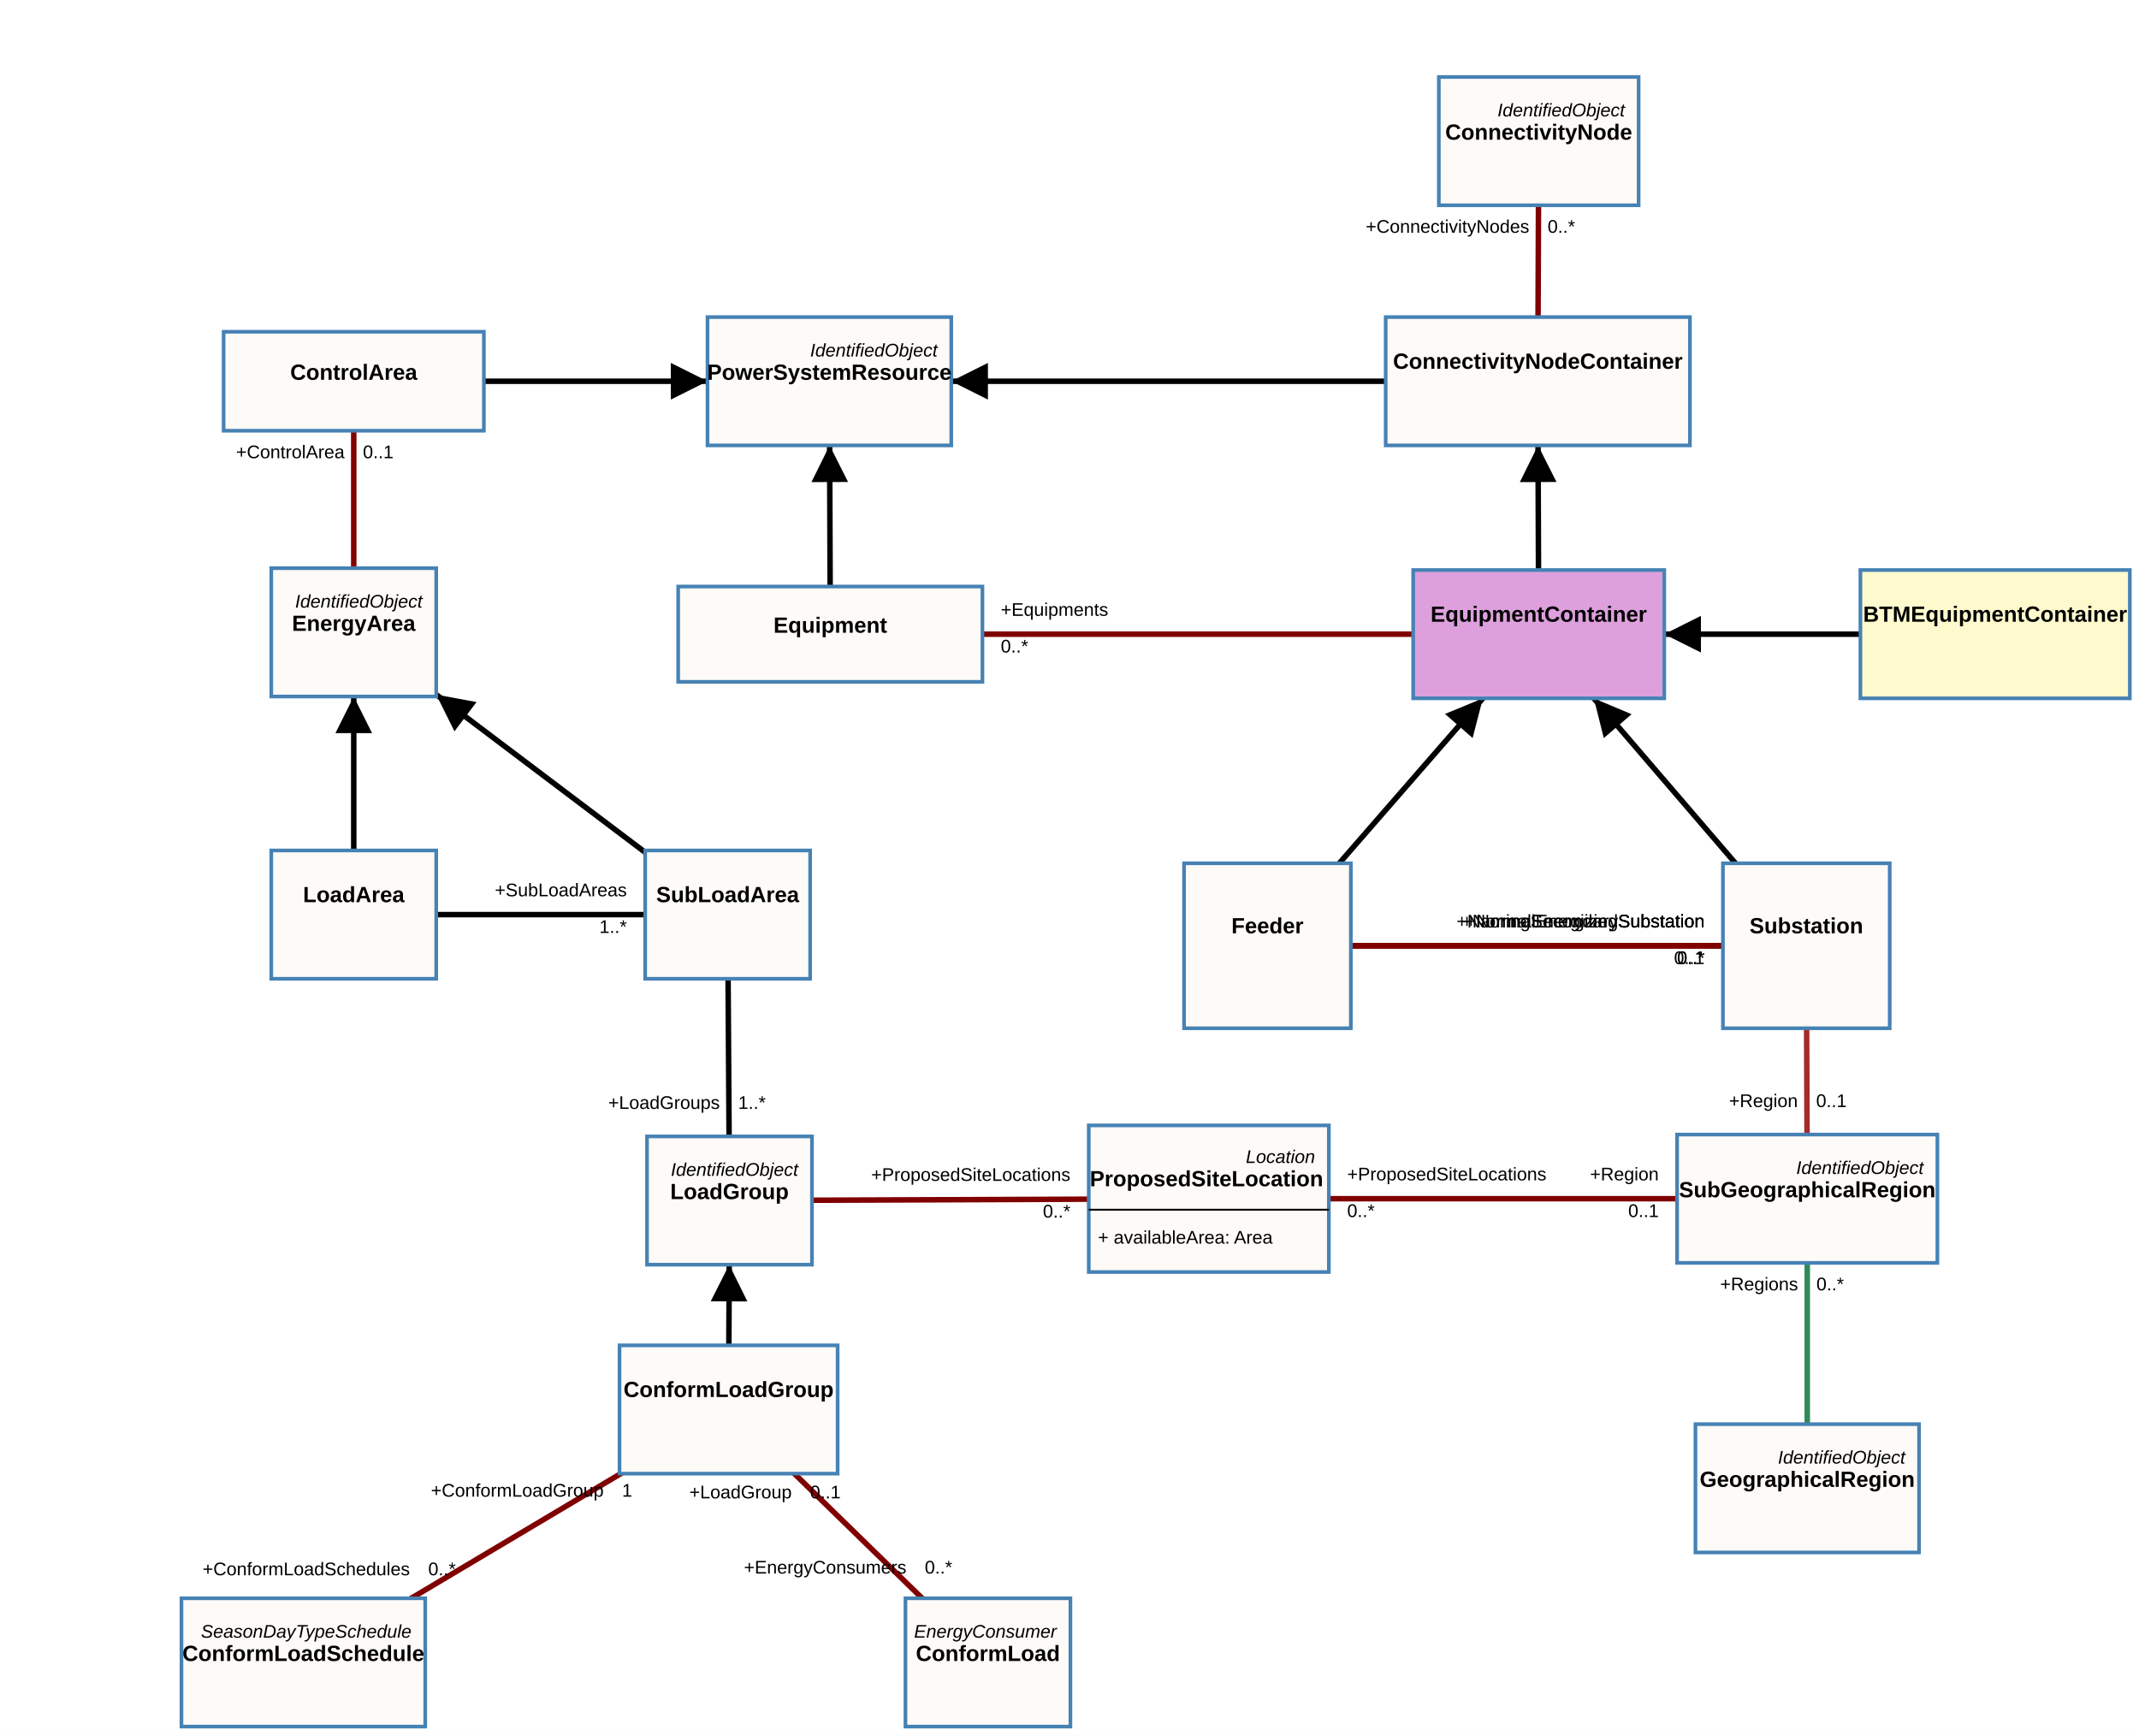
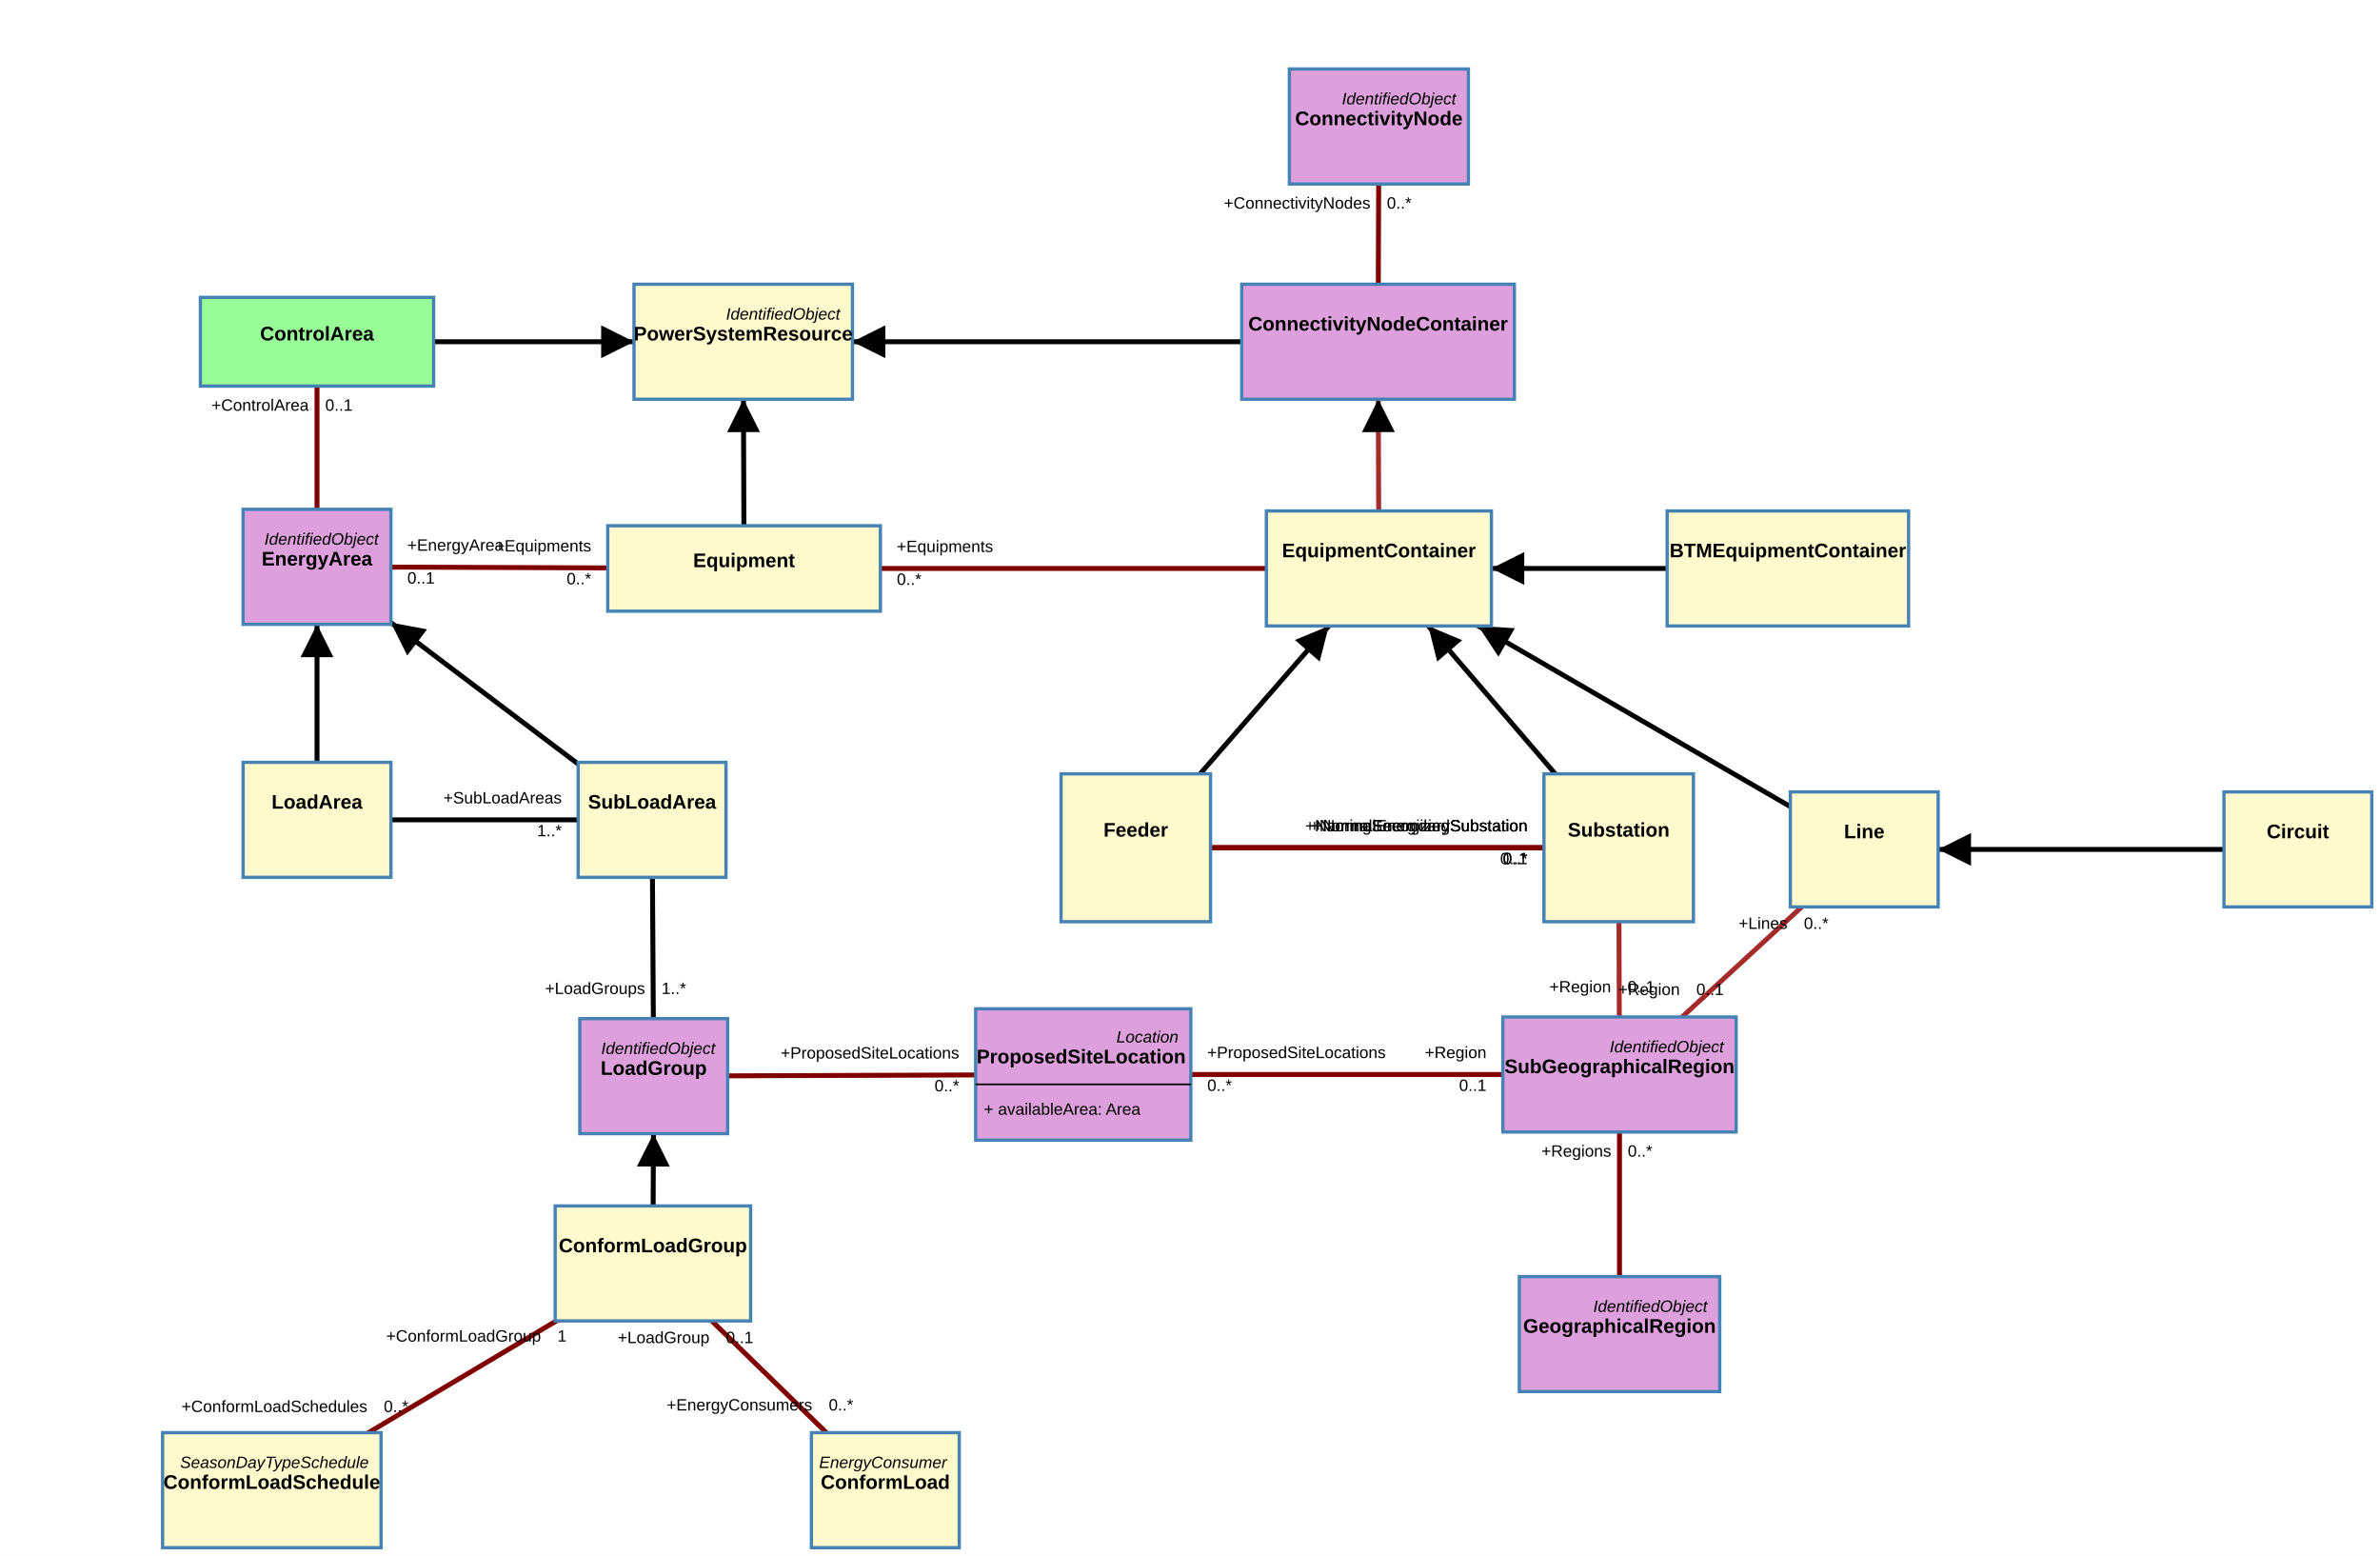
- <svg xmlns="http://www.w3.org/2000/svg" width="1167" height="947">
+ <svg xmlns="http://www.w3.org/2000/svg" width="1449" height="947">
  <rect width="100%" height="100%" fill="white" />
  <g class="zoom-group">
    <defs>
      <marker id="arrowhead" viewBox="-0 -5 10 10" refX="5" refY="0" orient="auto" markerWidth="10" markerHeight="10" xoverflow="visible">
        <path d="M 0,-5 L 10 ,0 L 0,5" fill="black" style="stroke: none;" />
      </marker>
    </defs>
    <line class="link" x1="193" y1="208" x2="193" y2="345" stroke="#800000" stroke-width="3" />
    <line class="link" x1="397.5" y1="769" x2="398" y2="655" stroke="#000000" stroke-width="3" marker-end="url(#arrowhead)" />
    <line class="link" x1="397.5" y1="769" x2="539" y2="907" stroke="#800000" stroke-width="3" />
    <line class="link" x1="397" y1="499" x2="398" y2="655" stroke="#000000" stroke-width="3" />
    <line class="link" x1="397" y1="499" x2="193" y2="345" stroke="#000000" stroke-width="3" marker-end="url(#arrowhead)" />
    <line class="link" x1="193" y1="499" x2="397" y2="499" stroke="#000000" stroke-width="3" />
    <line class="link" x1="193" y1="499" x2="193" y2="345" stroke="#000000" stroke-width="3" marker-end="url(#arrowhead)" />
    <line class="link" x1="397.5" y1="769" x2="165.5" y2="907" stroke="#800000" stroke-width="3" />
+     <line class="link" x1="1135" y1="517" x2="839.5" y2="346" stroke="#000000" stroke-width="3" marker-end="url(#arrowhead)" />
    <line class="link" x1="839.5" y1="346" x2="453" y2="346" stroke="#800000" stroke-width="3" />
    <line class="link" x1="985.5" y1="516" x2="839.5" y2="346" stroke="#000000" stroke-width="3" marker-end="url(#arrowhead)" />
+     <line class="link" x1="986" y1="654" x2="1135" y2="517" stroke="#a52a2a" stroke-width="3" />
    <line class="link" x1="986" y1="654" x2="985.5" y2="516" stroke="#a52a2a" stroke-width="3" />
-     <line class="link" x1="986" y1="812" x2="986" y2="654" stroke="#2e8b57" stroke-width="3" />
-     <line class="link" x1="839.5" y1="346" x2="839" y2="208" stroke="#000000" stroke-width="3" marker-end="url(#arrowhead)" />
+     <line class="link" x1="986" y1="812" x2="986" y2="654" stroke="#800000" stroke-width="3" />
+     <line class="link" x1="839.5" y1="346" x2="839" y2="208" stroke="#a52a2a" stroke-width="3" marker-end="url(#arrowhead)" />
    <line class="link" x1="839.5" y1="77" x2="839" y2="208" stroke="#800000" stroke-width="3" />
    <line class="link" x1="193" y1="208" x2="452.5" y2="208" stroke="#000000" stroke-width="3" marker-end="url(#arrowhead)" />
    <line class="link" x1="839" y1="208" x2="452.5" y2="208" stroke="#000000" stroke-width="3" marker-end="url(#arrowhead)" />
    <line class="link" x1="453" y1="346" x2="452.5" y2="208" stroke="#000000" stroke-width="3" marker-end="url(#arrowhead)" />
    <line class="link" x1="691.5" y1="516" x2="839.5" y2="346" stroke="#000000" stroke-width="3" marker-end="url(#arrowhead)" />
    <line class="link" x1="691.5" y1="516" x2="985.5" y2="516" stroke="#800000" stroke-width="3" />
    <line class="link" x1="691.5" y1="516" x2="985.5" y2="516" stroke="#800000" stroke-width="3" />
+     <line class="link" x1="1399" y1="517" x2="1135" y2="517" stroke="#000000" stroke-width="3" marker-end="url(#arrowhead)" />
    <line class="link" x1="691.5" y1="516" x2="985.5" y2="516" stroke="#800000" stroke-width="3" />
    <line class="link" x1="659.5" y1="654" x2="398" y2="655" stroke="#800000" stroke-width="3" />
    <line class="link" x1="659.5" y1="654" x2="986" y2="654" stroke="#800000" stroke-width="3" />
    <line class="link" x1="1088.5" y1="346" x2="839.5" y2="346" stroke="#000000" stroke-width="3" marker-end="url(#arrowhead)" />
+     <line class="link" x1="193" y1="345" x2="453" y2="346" stroke="#800000" stroke-width="3" />
    <line class="arrow" x2="397.803" y2="700" x1="397.5" y1="769" stroke="#000000" stroke-width="2" marker-end="url(#arrowhead)" />
    <line class="arrow" x2="245.981" y2="384.996" x1="397" y1="499" stroke="#000000" stroke-width="2" marker-end="url(#arrowhead)" />
    <line class="arrow" x2="193" y2="390" x1="193" y1="499" stroke="#000000" stroke-width="2" marker-end="url(#arrowhead)" />
+     <line class="arrow" x2="908.638" y2="386.009" x1="1135" y1="517" stroke="#000000" stroke-width="2" marker-end="url(#arrowhead)" />
    <line class="arrow" x2="876.074" y2="388.586" x1="985.5" y1="516" stroke="#000000" stroke-width="2" marker-end="url(#arrowhead)" />
-     <line class="arrow" x2="839.163" y2="253" x1="839.5" y1="346" stroke="#000000" stroke-width="2" marker-end="url(#arrowhead)" />
+     <line class="arrow" x2="839.163" y2="253" x1="839.5" y1="346" stroke="#a52a2a" stroke-width="2" marker-end="url(#arrowhead)" />
    <line class="arrow" x2="376" y2="208" x1="193" y1="208" stroke="#000000" stroke-width="2" marker-end="url(#arrowhead)" />
    <line class="arrow" x2="529" y2="208" x1="839" y1="208" stroke="#000000" stroke-width="2" marker-end="url(#arrowhead)" />
    <line class="arrow" x2="452.663" y2="253" x1="453" y1="346" stroke="#000000" stroke-width="2" marker-end="url(#arrowhead)" />
    <line class="arrow" x2="802.463" y2="388.542" x1="691.5" y1="516" stroke="#000000" stroke-width="2" marker-end="url(#arrowhead)" />
+     <line class="arrow" x2="1190" y2="517" x1="1399" y1="517" stroke="#000000" stroke-width="2" marker-end="url(#arrowhead)" />
    <line class="arrow" x2="918" y2="346" x1="1088.5" y1="346" stroke="#000000" stroke-width="2" marker-end="url(#arrowhead)" />
    <g class="draggable" transform="translate(386, 173)">
-       <rect class="box" width="133" height="70" style="fill: #fdfaf7; stroke: steelblue; stroke-width: 2px; cursor: move;" />
+       <rect class="box" width="133" height="70" style="fill: #fffacd; stroke: steelblue; stroke-width: 2px; cursor: move;" />
      <text x="0" y="0" text-anchor="start" font-size="10px">
        <tspan x="128" y="18" dy=".35em" text-anchor="end" style="font-family: Arial, sans-serif; font-weight: 400; font-style: italic; fill: black; font-size: 10px; pointer-events: none;">IdentifiedObject</tspan>
        <tspan x="66.5" y="30" dy=".35em" text-anchor="middle" style="font-family: Arial, sans-serif; font-weight: 700; font-style: normal; fill: black; font-size: 12px; pointer-events: none;">PowerSystemResource</tspan>
      </text>
    </g>
    <g class="draggable" transform="translate(785, 42)">
-       <rect class="box" width="109" height="70" style="fill: #fdfaf7; stroke: steelblue; stroke-width: 2px; cursor: move;" />
+       <rect class="box" width="109" height="70" style="fill: #dda0dd; stroke: steelblue; stroke-width: 2px; cursor: move;" />
      <text x="0" y="0" text-anchor="start" font-size="10px">
        <tspan x="104" y="18" dy=".35em" text-anchor="end" style="font-family: Arial, sans-serif; font-weight: 400; font-style: italic; fill: black; font-size: 10px; pointer-events: none;">IdentifiedObject</tspan>
        <tspan x="54.5" y="30" dy=".35em" text-anchor="middle" style="font-family: Arial, sans-serif; font-weight: 700; font-style: normal; fill: black; font-size: 12px; pointer-events: none;">ConnectivityNode</tspan>
      </text>
    </g>
    <g class="draggable" transform="translate(756, 173)">
-       <rect class="box" width="166" height="70" style="fill: #fdfaf7; stroke: steelblue; stroke-width: 2px; cursor: move;" />
+       <rect class="box" width="166" height="70" style="fill: #dda0dd; stroke: steelblue; stroke-width: 2px; cursor: move;" />
      <text x="0" y="0" text-anchor="start" font-size="10px">
        <tspan x="83" y="24" dy=".35em" text-anchor="middle" style="font-family: Arial, sans-serif; font-weight: 700; font-style: normal; fill: black; font-size: 12px; pointer-events: none;">ConnectivityNodeContainer</tspan>
      </text>
    </g>
    <g class="draggable" transform="translate(915, 619)">
-       <rect class="box" width="142" height="70" style="fill: #fdfaf7; stroke: steelblue; stroke-width: 2px; cursor: move;" />
+       <rect class="box" width="142" height="70" style="fill: #dda0dd; stroke: steelblue; stroke-width: 2px; cursor: move;" />
      <text x="0" y="0" text-anchor="start" font-size="10px">
        <tspan x="137" y="18" dy=".35em" text-anchor="end" style="font-family: Arial, sans-serif; font-weight: 400; font-style: italic; fill: black; font-size: 10px; pointer-events: none;">IdentifiedObject</tspan>
        <tspan x="71" y="30" dy=".35em" text-anchor="middle" style="font-family: Arial, sans-serif; font-weight: 700; font-style: normal; fill: black; font-size: 12px; pointer-events: none;">SubGeographicalRegion</tspan>
      </text>
    </g>
    <g class="draggable" transform="translate(940, 471)">
-       <rect class="box" width="91" height="90" style="fill: #fdfaf7; stroke: steelblue; stroke-width: 2px; cursor: move;" />
+       <rect class="box" width="91" height="90" style="fill: #fffacd; stroke: steelblue; stroke-width: 2px; cursor: move;" />
      <text x="0" y="0" text-anchor="start" font-size="10px">
        <tspan x="45.5" y="34" dy=".35em" text-anchor="middle" style="font-family: Arial, sans-serif; font-weight: 700; font-style: normal; fill: black; font-size: 12px; pointer-events: none;">Substation</tspan>
      </text>
    </g>
    <g class="draggable" transform="translate(771, 311)">
-       <rect class="box" width="137" height="70" style="fill: #dda0dd; stroke: steelblue; stroke-width: 2px; cursor: move;" />
+       <rect class="box" width="137" height="70" style="fill: #fffacd; stroke: steelblue; stroke-width: 2px; cursor: move;" />
      <text x="0" y="0" text-anchor="start" font-size="10px">
        <tspan x="68.5" y="24" dy=".35em" text-anchor="middle" style="font-family: Arial, sans-serif; font-weight: 700; font-style: normal; fill: black; font-size: 12px; pointer-events: none;">EquipmentContainer</tspan>
      </text>
    </g>
    <g class="draggable" transform="translate(370, 320)">
-       <rect class="box" width="166" height="52" style="fill: #fdfaf7; stroke: steelblue; stroke-width: 2px; cursor: move;" />
+       <rect class="box" width="166" height="52" style="fill: #fffacd; stroke: steelblue; stroke-width: 2px; cursor: move;" />
      <text x="0" y="0" text-anchor="start" font-size="10px">
        <tspan x="83" y="21" dy=".35em" text-anchor="middle" style="font-family: Arial, sans-serif; font-weight: 700; font-style: normal; fill: black; font-size: 12px; pointer-events: none;">Equipment</tspan>
      </text>
    </g>
    <g class="draggable" transform="translate(925, 777)">
-       <rect class="box" width="122" height="70" style="fill: #fdfaf7; stroke: steelblue; stroke-width: 2px; cursor: move;" />
+       <rect class="box" width="122" height="70" style="fill: #dda0dd; stroke: steelblue; stroke-width: 2px; cursor: move;" />
      <text x="0" y="0" text-anchor="start" font-size="10px">
        <tspan x="117" y="18" dy=".35em" text-anchor="end" style="font-family: Arial, sans-serif; font-weight: 400; font-style: italic; fill: black; font-size: 10px; pointer-events: none;">IdentifiedObject</tspan>
        <tspan x="61" y="30" dy=".35em" text-anchor="middle" style="font-family: Arial, sans-serif; font-weight: 700; font-style: normal; fill: black; font-size: 12px; pointer-events: none;">GeographicalRegion</tspan>
      </text>
    </g>
+     <g class="draggable" transform="translate(1090, 482)">
+       <rect class="box" width="90" height="70" style="fill: #fffacd; stroke: steelblue; stroke-width: 2px; cursor: move;" />
+       <text x="0" y="0" text-anchor="start" font-size="10px">
+         <tspan x="45" y="24" dy=".35em" text-anchor="middle" style="font-family: Arial, sans-serif; font-weight: 700; font-style: normal; fill: black; font-size: 12px; pointer-events: none;">Line</tspan>
+       </text>
+     </g>
    <g class="draggable" transform="translate(99, 872)">
-       <rect class="box" width="133" height="70" style="fill: #fdfaf7; stroke: steelblue; stroke-width: 2px; cursor: move;" />
+       <rect class="box" width="133" height="70" style="fill: #fffacd; stroke: steelblue; stroke-width: 2px; cursor: move;" />
      <text x="0" y="0" text-anchor="start" font-size="10px">
        <tspan x="128" y="18" dy=".35em" text-anchor="end" style="font-family: Arial, sans-serif; font-weight: 400; font-style: italic; fill: black; font-size: 10px; pointer-events: none;">SeasonDayTypeSchedule</tspan>
        <tspan x="66.5" y="30" dy=".35em" text-anchor="middle" style="font-family: Arial, sans-serif; font-weight: 700; font-style: normal; fill: black; font-size: 12px; pointer-events: none;">ConformLoadSchedule</tspan>
      </text>
    </g>
    <g class="draggable" transform="translate(148, 464)">
-       <rect class="box" width="90" height="70" style="fill: #fdfaf7; stroke: steelblue; stroke-width: 2px; cursor: move;" />
+       <rect class="box" width="90" height="70" style="fill: #fffacd; stroke: steelblue; stroke-width: 2px; cursor: move;" />
      <text x="0" y="0" text-anchor="start" font-size="10px">
        <tspan x="45" y="24" dy=".35em" text-anchor="middle" style="font-family: Arial, sans-serif; font-weight: 700; font-style: normal; fill: black; font-size: 12px; pointer-events: none;">LoadArea</tspan>
      </text>
    </g>
    <g class="draggable" transform="translate(352, 464)">
-       <rect class="box" width="90" height="70" style="fill: #fdfaf7; stroke: steelblue; stroke-width: 2px; cursor: move;" />
+       <rect class="box" width="90" height="70" style="fill: #fffacd; stroke: steelblue; stroke-width: 2px; cursor: move;" />
      <text x="0" y="0" text-anchor="start" font-size="10px">
        <tspan x="45" y="24" dy=".35em" text-anchor="middle" style="font-family: Arial, sans-serif; font-weight: 700; font-style: normal; fill: black; font-size: 12px; pointer-events: none;">SubLoadArea</tspan>
      </text>
    </g>
    <g class="draggable" transform="translate(338, 734)">
-       <rect class="box" width="119" height="70" style="fill: #fdfaf7; stroke: steelblue; stroke-width: 2px; cursor: move;" />
+       <rect class="box" width="119" height="70" style="fill: #fffacd; stroke: steelblue; stroke-width: 2px; cursor: move;" />
      <text x="0" y="0" text-anchor="start" font-size="10px">
        <tspan x="59.5" y="24" dy=".35em" text-anchor="middle" style="font-family: Arial, sans-serif; font-weight: 700; font-style: normal; fill: black; font-size: 12px; pointer-events: none;">ConformLoadGroup</tspan>
      </text>
    </g>
    <g class="draggable" transform="translate(494, 872)">
-       <rect class="box" width="90" height="70" style="fill: #fdfaf7; stroke: steelblue; stroke-width: 2px; cursor: move;" />
+       <rect class="box" width="90" height="70" style="fill: #fffacd; stroke: steelblue; stroke-width: 2px; cursor: move;" />
      <text x="0" y="0" text-anchor="start" font-size="10px">
        <tspan x="85" y="18" dy=".35em" text-anchor="end" style="font-family: Arial, sans-serif; font-weight: 400; font-style: italic; fill: black; font-size: 10px; pointer-events: none;">EnergyConsumer</tspan>
        <tspan x="45" y="30" dy=".35em" text-anchor="middle" style="font-family: Arial, sans-serif; font-weight: 700; font-style: normal; fill: black; font-size: 12px; pointer-events: none;">ConformLoad</tspan>
      </text>
    </g>
    <g class="draggable" transform="translate(353, 620)">
-       <rect class="box" width="90" height="70" style="fill: #fdfaf7; stroke: steelblue; stroke-width: 2px; cursor: move;" />
+       <rect class="box" width="90" height="70" style="fill: #dda0dd; stroke: steelblue; stroke-width: 2px; cursor: move;" />
      <text x="0" y="0" text-anchor="start" font-size="10px">
        <tspan x="85" y="18" dy=".35em" text-anchor="end" style="font-family: Arial, sans-serif; font-weight: 400; font-style: italic; fill: black; font-size: 10px; pointer-events: none;">IdentifiedObject</tspan>
        <tspan x="45" y="30" dy=".35em" text-anchor="middle" style="font-family: Arial, sans-serif; font-weight: 700; font-style: normal; fill: black; font-size: 12px; pointer-events: none;">LoadGroup</tspan>
      </text>
    </g>
    <g class="draggable" transform="translate(148, 310)">
-       <rect class="box" width="90" height="70" style="fill: #fdfaf7; stroke: steelblue; stroke-width: 2px; cursor: move;" />
+       <rect class="box" width="90" height="70" style="fill: #dda0dd; stroke: steelblue; stroke-width: 2px; cursor: move;" />
      <text x="0" y="0" text-anchor="start" font-size="10px">
        <tspan x="85" y="18" dy=".35em" text-anchor="end" style="font-family: Arial, sans-serif; font-weight: 400; font-style: italic; fill: black; font-size: 10px; pointer-events: none;">IdentifiedObject</tspan>
        <tspan x="45" y="30" dy=".35em" text-anchor="middle" style="font-family: Arial, sans-serif; font-weight: 700; font-style: normal; fill: black; font-size: 12px; pointer-events: none;">EnergyArea</tspan>
      </text>
    </g>
    <g class="draggable" transform="translate(122, 181)">
-       <rect class="box" width="142" height="54" style="fill: #fdfaf7; stroke: steelblue; stroke-width: 2px; cursor: move;" />
+       <rect class="box" width="142" height="54" style="fill: #98fb98; stroke: steelblue; stroke-width: 2px; cursor: move;" />
      <text x="0" y="0" text-anchor="start" font-size="10px">
        <tspan x="71" y="22" dy=".35em" text-anchor="middle" style="font-family: Arial, sans-serif; font-weight: 700; font-style: normal; fill: black; font-size: 12px; pointer-events: none;">ControlArea</tspan>
      </text>
    </g>
    <g class="draggable" transform="translate(646, 471)">
-       <rect class="box" width="91" height="90" style="fill: #fdfaf7; stroke: steelblue; stroke-width: 2px; cursor: move;" />
+       <rect class="box" width="91" height="90" style="fill: #fffacd; stroke: steelblue; stroke-width: 2px; cursor: move;" />
      <text x="0" y="0" text-anchor="start" font-size="10px">
        <tspan x="45.5" y="34" dy=".35em" text-anchor="middle" style="font-family: Arial, sans-serif; font-weight: 700; font-style: normal; fill: black; font-size: 12px; pointer-events: none;">Feeder</tspan>
      </text>
    </g>
+     <g class="draggable" transform="translate(1354, 482)">
+       <rect class="box" width="90" height="70" style="fill: #fffacd; stroke: steelblue; stroke-width: 2px; cursor: move;" />
+       <text x="0" y="0" text-anchor="start" font-size="10px">
+         <tspan x="45" y="24" dy=".35em" text-anchor="middle" style="font-family: Arial, sans-serif; font-weight: 700; font-style: normal; fill: black; font-size: 12px; pointer-events: none;">Circuit</tspan>
+       </text>
+     </g>
    <g class="draggable" transform="translate(594, 614)">
-       <rect class="box" width="131" height="80" style="fill: #fdfaf7; stroke: steelblue; stroke-width: 2px; cursor: move;" />
+       <rect class="box" width="131" height="80" style="fill: #dda0dd; stroke: steelblue; stroke-width: 2px; cursor: move;" />
      <text x="0" y="0" text-anchor="start" font-size="10px">
        <tspan x="126" y="17" dy=".35em" text-anchor="end" style="font-family: Arial, sans-serif; font-weight: 400; font-style: italic; fill: black; font-size: 10px; pointer-events: none;">Location</tspan>
        <tspan x="65.5" y="29" dy=".35em" text-anchor="middle" style="font-family: Arial, sans-serif; font-weight: 700; font-style: normal; fill: black; font-size: 12px; pointer-events: none;">ProposedSiteLocation</tspan>
        <tspan x="5" y="61" dy=".35em" text-anchor="start" style="font-family: Arial, sans-serif; font-weight: 400; font-style: normal; fill: black; font-size: 10px; pointer-events: none;">+   availableArea: Area</tspan>
      </text>
      <line x1="0" x2="131" y1="46" y2="46" stroke="black" stroke-width="1" />
    </g>
    <g class="draggable" transform="translate(1015, 311)">
      <rect class="box" width="147" height="70" style="fill: #fffacd; stroke: steelblue; stroke-width: 2px; cursor: move;" />
      <text x="0" y="0" text-anchor="start" font-size="10px">
        <tspan x="73.5" y="24" dy=".35em" text-anchor="middle" style="font-family: Arial, sans-serif; font-weight: 700; font-style: normal; fill: black; font-size: 12px; pointer-events: none;">BTMEquipmentContainer</tspan>
      </text>
    </g>
    <text class="link-text-start-top" x="188" y="240" text-anchor="end" dy="1em" style="font-family: Arial, sans-serif; font-size: 10px; fill: black;">+ControlArea</text>
    <text class="link-text-start-top" x="392.675" y="729" text-anchor="end" dy="-1em" style="font-family: Arial, sans-serif; font-size: 10px; fill: black;" />
    <text class="link-text-start-top" x="431.967" y="807.491" text-anchor="end" dy="1em" style="font-family: Arial, sans-serif; font-size: 10px; fill: black;">+LoadGroup</text>
    <text class="link-text-start-top" x="392.256" y="539" text-anchor="end" dy="1em" style="font-family: Arial, sans-serif; font-size: 10px; fill: black;" />
    <text class="link-text-start-top" x="343.009" y="462.017" text-anchor="end" dy="-1em" style="font-family: Arial, sans-serif; font-size: 10px; fill: black;" />
    <text class="link-text-start-top" x="248" y="499" text-anchor="start" dy="-1em" style="font-family: Arial, sans-serif; font-size: 10px; fill: black;" />
    <text class="link-text-start-top" x="188" y="459" text-anchor="end" dy="-1em" style="font-family: Arial, sans-serif; font-size: 10px; fill: black;" />
    <text class="link-text-start-top" x="329.362" y="806.556" text-anchor="end" dy="1em" style="font-family: Arial, sans-serif; font-size: 10px; fill: black;">+ConformLoadGroup</text>
+     <text class="link-text-start-top" x="1080.672" y="488.455" text-anchor="end" dy="-1em" style="font-family: Arial, sans-serif; font-size: 10px; fill: black;" />
    <text class="link-text-start-top" x="761" y="346" text-anchor="end" dy="-1em" style="font-family: Arial, sans-serif; font-size: 10px; fill: black;" />
    <text class="link-text-start-top" x="938.595" y="467.207" text-anchor="end" dy="-1em" style="font-family: Arial, sans-serif; font-size: 10px; fill: black;" />
+     <text class="link-text-start-top" x="1022.746" y="615.616" text-anchor="end" dy="-1em" style="font-family: Arial, sans-serif; font-size: 10px; fill: black;">+Region</text>
    <text class="link-text-start-top" x="980.855" y="614" text-anchor="end" dy="-1em" style="font-family: Arial, sans-serif; font-size: 10px; fill: black;">+Region</text>
    <text class="link-text-start-top" x="981" y="772" text-anchor="end" dy="-1em" style="font-family: Arial, sans-serif; font-size: 10px; fill: black;" />
    <text class="link-text-start-top" x="834.355" y="306" text-anchor="end" dy="-1em" style="font-family: Arial, sans-serif; font-size: 10px; fill: black;" />
    <text class="link-text-start-top" x="834.347" y="117" text-anchor="end" dy="1em" style="font-family: Arial, sans-serif; font-size: 10px; fill: black;">+ConnectivityNodes</text>
    <text class="link-text-start-top" x="274" y="208" text-anchor="start" dy="-1em" style="font-family: Arial, sans-serif; font-size: 10px; fill: black;" />
    <text class="link-text-start-top" x="746" y="208" text-anchor="end" dy="-1em" style="font-family: Arial, sans-serif; font-size: 10px; fill: black;" />
    <text class="link-text-start-top" x="447.888" y="315" text-anchor="end" dy="-1em" style="font-family: Arial, sans-serif; font-size: 10px; fill: black;" />
    <text class="link-text-start-top" x="728.96" y="467.229" text-anchor="end" dy="-1em" style="font-family: Arial, sans-serif; font-size: 10px; fill: black;" />
    <text class="link-text-start-top" x="747" y="516" text-anchor="start" dy="-1em" style="font-family: Arial, sans-serif; font-size: 10px; fill: black;" />
    <text class="link-text-start-top" x="747" y="516" text-anchor="start" dy="-1em" style="font-family: Arial, sans-serif; font-size: 10px; fill: black;" />
+     <text class="link-text-start-top" x="1344" y="517" text-anchor="end" dy="-1em" style="font-family: Arial, sans-serif; font-size: 10px; fill: black;" />
    <text class="link-text-start-top" x="747" y="516" text-anchor="start" dy="-1em" style="font-family: Arial, sans-serif; font-size: 10px; fill: black;" />
    <text class="link-text-start-top" x="584" y="654.27" text-anchor="end" dy="-1em" style="font-family: Arial, sans-serif; font-size: 10px; fill: black;">+ProposedSiteLocations</text>
    <text class="link-text-start-top" x="735" y="654" text-anchor="start" dy="-1em" style="font-family: Arial, sans-serif; font-size: 10px; fill: black;">+ProposedSiteLocations</text>
    <text class="link-text-start-top" x="1005" y="346" text-anchor="end" dy="-1em" style="font-family: Arial, sans-serif; font-size: 10px; fill: black;" />
+     <text class="link-text-start-top" x="248" y="345.192" text-anchor="start" dy="-1em" style="font-family: Arial, sans-serif; font-size: 10px; fill: black;">+EnergyArea</text>
    <text class="link-text-start-btm" x="198" y="240" dy="1em" text-anchor="start" style="font-family: Arial, sans-serif; font-size: 10px; fill: black;">0..1</text>
    <text class="link-text-start-btm" x="402.675" y="729" dy="-1em" text-anchor="start" style="font-family: Arial, sans-serif; font-size: 10px; fill: black;" />
    <text class="link-text-start-btm" x="441.967" y="807.491" dy="1em" text-anchor="start" style="font-family: Arial, sans-serif; font-size: 10px; fill: black;">0..1</text>
    <text class="link-text-start-btm" x="402.256" y="539" dy="1em" text-anchor="start" style="font-family: Arial, sans-serif; font-size: 10px; fill: black;" />
    <text class="link-text-start-btm" x="343.009" y="462.017" dy="1em" text-anchor="end" style="font-family: Arial, sans-serif; font-size: 10px; fill: black;" />
    <text class="link-text-start-btm" x="248" y="499" dy="1em" text-anchor="start" style="font-family: Arial, sans-serif; font-size: 10px; fill: black;" />
    <text class="link-text-start-btm" x="198" y="459" dy="-1em" text-anchor="start" style="font-family: Arial, sans-serif; font-size: 10px; fill: black;" />
    <text class="link-text-start-btm" x="339.362" y="806.556" dy="1em" text-anchor="start" style="font-family: Arial, sans-serif; font-size: 10px; fill: black;">1</text>
+     <text class="link-text-start-btm" x="1080.672" y="488.455" dy="1em" text-anchor="end" style="font-family: Arial, sans-serif; font-size: 10px; fill: black;" />
    <text class="link-text-start-btm" x="761" y="346" dy="1em" text-anchor="end" style="font-family: Arial, sans-serif; font-size: 10px; fill: black;" />
    <text class="link-text-start-btm" x="948.595" y="467.207" dy="-1em" text-anchor="start" style="font-family: Arial, sans-serif; font-size: 10px; fill: black;" />
+     <text class="link-text-start-btm" x="1032.746" y="615.616" dy="-1em" text-anchor="start" style="font-family: Arial, sans-serif; font-size: 10px; fill: black;">0..1</text>
    <text class="link-text-start-btm" x="990.855" y="614" dy="-1em" text-anchor="start" style="font-family: Arial, sans-serif; font-size: 10px; fill: black;">0..1</text>
    <text class="link-text-start-btm" x="991" y="772" dy="-1em" text-anchor="start" style="font-family: Arial, sans-serif; font-size: 10px; fill: black;" />
    <text class="link-text-start-btm" x="844.355" y="306" dy="-1em" text-anchor="start" style="font-family: Arial, sans-serif; font-size: 10px; fill: black;" />
    <text class="link-text-start-btm" x="844.347" y="117" dy="1em" text-anchor="start" style="font-family: Arial, sans-serif; font-size: 10px; fill: black;">0..*</text>
    <text class="link-text-start-btm" x="274" y="208" dy="1em" text-anchor="start" style="font-family: Arial, sans-serif; font-size: 10px; fill: black;" />
    <text class="link-text-start-btm" x="746" y="208" dy="1em" text-anchor="end" style="font-family: Arial, sans-serif; font-size: 10px; fill: black;" />
    <text class="link-text-start-btm" x="457.888" y="315" dy="-1em" text-anchor="start" style="font-family: Arial, sans-serif; font-size: 10px; fill: black;" />
    <text class="link-text-start-btm" x="738.96" y="467.229" dy="-1em" text-anchor="start" style="font-family: Arial, sans-serif; font-size: 10px; fill: black;" />
    <text class="link-text-start-btm" x="747" y="516" dy="1em" text-anchor="start" style="font-family: Arial, sans-serif; font-size: 10px; fill: black;" />
    <text class="link-text-start-btm" x="747" y="516" dy="1em" text-anchor="start" style="font-family: Arial, sans-serif; font-size: 10px; fill: black;" />
+     <text class="link-text-start-btm" x="1344" y="517" dy="1em" text-anchor="end" style="font-family: Arial, sans-serif; font-size: 10px; fill: black;" />
    <text class="link-text-start-btm" x="747" y="516" dy="1em" text-anchor="start" style="font-family: Arial, sans-serif; font-size: 10px; fill: black;" />
    <text class="link-text-start-btm" x="584" y="654.27" dy="1em" text-anchor="end" style="font-family: Arial, sans-serif; font-size: 10px; fill: black;">0..*</text>
    <text class="link-text-start-btm" x="735" y="654" dy="1em" text-anchor="start" style="font-family: Arial, sans-serif; font-size: 10px; fill: black;">0..*</text>
    <text class="link-text-start-btm" x="1005" y="346" dy="1em" text-anchor="end" style="font-family: Arial, sans-serif; font-size: 10px; fill: black;" />
+     <text class="link-text-start-btm" x="248" y="345.192" dy="1em" text-anchor="start" style="font-family: Arial, sans-serif; font-size: 10px; fill: black;">0..1</text>
    <text class="link-text-end-top" x="188" y="305" dy="-1em" text-anchor="end" style="font-family: Arial, sans-serif; font-size: 10px; fill: black;" />
    <text class="link-text-end-top" x="392.825" y="695" dy="1em" text-anchor="end" style="font-family: Arial, sans-serif; font-size: 10px; fill: black;" />
    <text class="link-text-end-top" x="494.533" y="868.509" dy="-1em" text-anchor="end" style="font-family: Arial, sans-serif; font-size: 10px; fill: black;">+EnergyConsumers</text>
    <text class="link-text-end-top" x="392.744" y="615" dy="-1em" text-anchor="end" style="font-family: Arial, sans-serif; font-size: 10px; fill: black;">+LoadGroups</text>
    <text class="link-text-end-top" x="246.991" y="381.983" dy="-1em" text-anchor="start" style="font-family: Arial, sans-serif; font-size: 10px; fill: black;" />
    <text class="link-text-end-top" x="342" y="499" dy="-1em" text-anchor="end" style="font-family: Arial, sans-serif; font-size: 10px; fill: black;">+SubLoadAreas</text>
    <text class="link-text-end-top" x="188" y="385" dy="1em" text-anchor="end" style="font-family: Arial, sans-serif; font-size: 10px; fill: black;" />
    <text class="link-text-end-top" x="223.638" y="869.444" dy="-1em" text-anchor="end" style="font-family: Arial, sans-serif; font-size: 10px; fill: black;">+ConformLoadSchedules</text>
+     <text class="link-text-end-top" x="899.31" y="383.504" dy="1em" text-anchor="end" style="font-family: Arial, sans-serif; font-size: 10px; fill: black;" />
    <text class="link-text-end-top" x="546" y="346" dy="-1em" text-anchor="start" style="font-family: Arial, sans-serif; font-size: 10px; fill: black;">+Equipments</text>
    <text class="link-text-end-top" x="867.816" y="384.793" dy="1em" text-anchor="end" style="font-family: Arial, sans-serif; font-size: 10px; fill: black;" />
+     <text class="link-text-end-top" x="1088.254" y="555.384" dy="1em" text-anchor="end" style="font-family: Arial, sans-serif; font-size: 10px; fill: black;">+Lines</text>
    <text class="link-text-end-top" x="980.681" y="566" dy="1em" text-anchor="end" style="font-family: Arial, sans-serif; font-size: 10px; fill: black;" />
    <text class="link-text-end-top" x="981" y="694" dy="1em" text-anchor="end" style="font-family: Arial, sans-serif; font-size: 10px; fill: black;">+Regions</text>
    <text class="link-text-end-top" x="834.145" y="248" dy="1em" text-anchor="end" style="font-family: Arial, sans-serif; font-size: 10px; fill: black;" />
    <text class="link-text-end-top" x="834.153" y="168" dy="-1em" text-anchor="end" style="font-family: Arial, sans-serif; font-size: 10px; fill: black;" />
    <text class="link-text-end-top" x="376" y="208" dy="-1em" text-anchor="end" style="font-family: Arial, sans-serif; font-size: 10px; fill: black;" />
    <text class="link-text-end-top" x="529" y="208" dy="-1em" text-anchor="start" style="font-family: Arial, sans-serif; font-size: 10px; fill: black;" />
    <text class="link-text-end-top" x="447.645" y="248" dy="1em" text-anchor="end" style="font-family: Arial, sans-serif; font-size: 10px; fill: black;" />
    <text class="link-text-end-top" x="800.746" y="384.771" dy="1em" text-anchor="end" style="font-family: Arial, sans-serif; font-size: 10px; fill: black;" />
    <text class="link-text-end-top" x="930" y="516" dy="-1em" text-anchor="end" style="font-family: Arial, sans-serif; font-size: 10px; fill: black;">+NormalEnergizingSubstation</text>
    <text class="link-text-end-top" x="930" y="516" dy="-1em" text-anchor="end" style="font-family: Arial, sans-serif; font-size: 10px; fill: black;">+NamingSecondarySubstation</text>
+     <text class="link-text-end-top" x="1190" y="517" dy="-1em" text-anchor="start" style="font-family: Arial, sans-serif; font-size: 10px; fill: black;" />
    <text class="link-text-end-top" x="930" y="516" dy="-1em" text-anchor="end" style="font-family: Arial, sans-serif; font-size: 10px; fill: black;">+NormalEnergizedSubstation</text>
    <text class="link-text-end-top" x="453" y="654.809" dy="-1em" text-anchor="start" style="font-family: Arial, sans-serif; font-size: 10px; fill: black;" />
    <text class="link-text-end-top" x="905" y="654" dy="-1em" text-anchor="end" style="font-family: Arial, sans-serif; font-size: 10px; fill: black;">+Region</text>
    <text class="link-text-end-top" x="918" y="346" dy="-1em" text-anchor="start" style="font-family: Arial, sans-serif; font-size: 10px; fill: black;" />
+     <text class="link-text-end-top" x="360" y="345.662" dy="-1em" text-anchor="end" style="font-family: Arial, sans-serif; font-size: 10px; fill: black;">+Equipments</text>
    <text class="link-text-end-btm" x="198" y="305" dy="-1em" text-anchor="start" style="font-family: Arial, sans-serif; font-size: 10px; fill: black;" />
    <text class="link-text-end-btm" x="402.825" y="695" dy="1em" text-anchor="start" style="font-family: Arial, sans-serif; font-size: 10px; fill: black;" />
    <text class="link-text-end-btm" x="504.533" y="868.509" dy="-1em" text-anchor="start" style="font-family: Arial, sans-serif; font-size: 10px; fill: black;">0..*</text>
    <text class="link-text-end-btm" x="402.744" y="615" dy="-1em" text-anchor="start" style="font-family: Arial, sans-serif; font-size: 10px; fill: black;">1..*</text>
    <text class="link-text-end-btm" x="246.991" y="381.983" dy="1em" text-anchor="start" style="font-family: Arial, sans-serif; font-size: 10px; fill: black;" />
    <text class="link-text-end-btm" x="342" y="499" dy="1em" text-anchor="end" style="font-family: Arial, sans-serif; font-size: 10px; fill: black;">1..*</text>
    <text class="link-text-end-btm" x="198" y="385" dy="1em" text-anchor="start" style="font-family: Arial, sans-serif; font-size: 10px; fill: black;" />
    <text class="link-text-end-btm" x="233.638" y="869.444" dy="-1em" text-anchor="start" style="font-family: Arial, sans-serif; font-size: 10px; fill: black;">0..*</text>
+     <text class="link-text-end-btm" x="909.31" y="383.504" dy="1em" text-anchor="start" style="font-family: Arial, sans-serif; font-size: 10px; fill: black;" />
    <text class="link-text-end-btm" x="546" y="346" dy="1em" text-anchor="start" style="font-family: Arial, sans-serif; font-size: 10px; fill: black;">0..*</text>
    <text class="link-text-end-btm" x="877.816" y="384.793" dy="1em" text-anchor="start" style="font-family: Arial, sans-serif; font-size: 10px; fill: black;" />
+     <text class="link-text-end-btm" x="1098.254" y="555.384" dy="1em" text-anchor="start" style="font-family: Arial, sans-serif; font-size: 10px; fill: black;">0..*</text>
    <text class="link-text-end-btm" x="990.681" y="566" dy="1em" text-anchor="start" style="font-family: Arial, sans-serif; font-size: 10px; fill: black;" />
    <text class="link-text-end-btm" x="991" y="694" dy="1em" text-anchor="start" style="font-family: Arial, sans-serif; font-size: 10px; fill: black;">0..*</text>
    <text class="link-text-end-btm" x="844.145" y="248" dy="1em" text-anchor="start" style="font-family: Arial, sans-serif; font-size: 10px; fill: black;" />
    <text class="link-text-end-btm" x="844.153" y="168" dy="-1em" text-anchor="start" style="font-family: Arial, sans-serif; font-size: 10px; fill: black;" />
    <text class="link-text-end-btm" x="376" y="208" dy="1em" text-anchor="end" style="font-family: Arial, sans-serif; font-size: 10px; fill: black;" />
    <text class="link-text-end-btm" x="529" y="208" dy="1em" text-anchor="start" style="font-family: Arial, sans-serif; font-size: 10px; fill: black;" />
    <text class="link-text-end-btm" x="457.645" y="248" dy="1em" text-anchor="start" style="font-family: Arial, sans-serif; font-size: 10px; fill: black;" />
    <text class="link-text-end-btm" x="810.746" y="384.771" dy="1em" text-anchor="start" style="font-family: Arial, sans-serif; font-size: 10px; fill: black;" />
    <text class="link-text-end-btm" x="930" y="516" dy="1em" text-anchor="end" style="font-family: Arial, sans-serif; font-size: 10px; fill: black;">0..1</text>
    <text class="link-text-end-btm" x="930" y="516" dy="1em" text-anchor="end" style="font-family: Arial, sans-serif; font-size: 10px; fill: black;">0..*</text>
+     <text class="link-text-end-btm" x="1190" y="517" dy="1em" text-anchor="start" style="font-family: Arial, sans-serif; font-size: 10px; fill: black;" />
    <text class="link-text-end-btm" x="930" y="516" dy="1em" text-anchor="end" style="font-family: Arial, sans-serif; font-size: 10px; fill: black;">0..*</text>
    <text class="link-text-end-btm" x="453" y="654.809" dy="1em" text-anchor="start" style="font-family: Arial, sans-serif; font-size: 10px; fill: black;" />
    <text class="link-text-end-btm" x="905" y="654" dy="1em" text-anchor="end" style="font-family: Arial, sans-serif; font-size: 10px; fill: black;">0..1</text>
    <text class="link-text-end-btm" x="918" y="346" dy="1em" text-anchor="start" style="font-family: Arial, sans-serif; font-size: 10px; fill: black;" />
+     <text class="link-text-end-btm" x="360" y="345.662" dy="1em" text-anchor="end" style="font-family: Arial, sans-serif; font-size: 10px; fill: black;">0..*</text>
  </g>
</svg>
